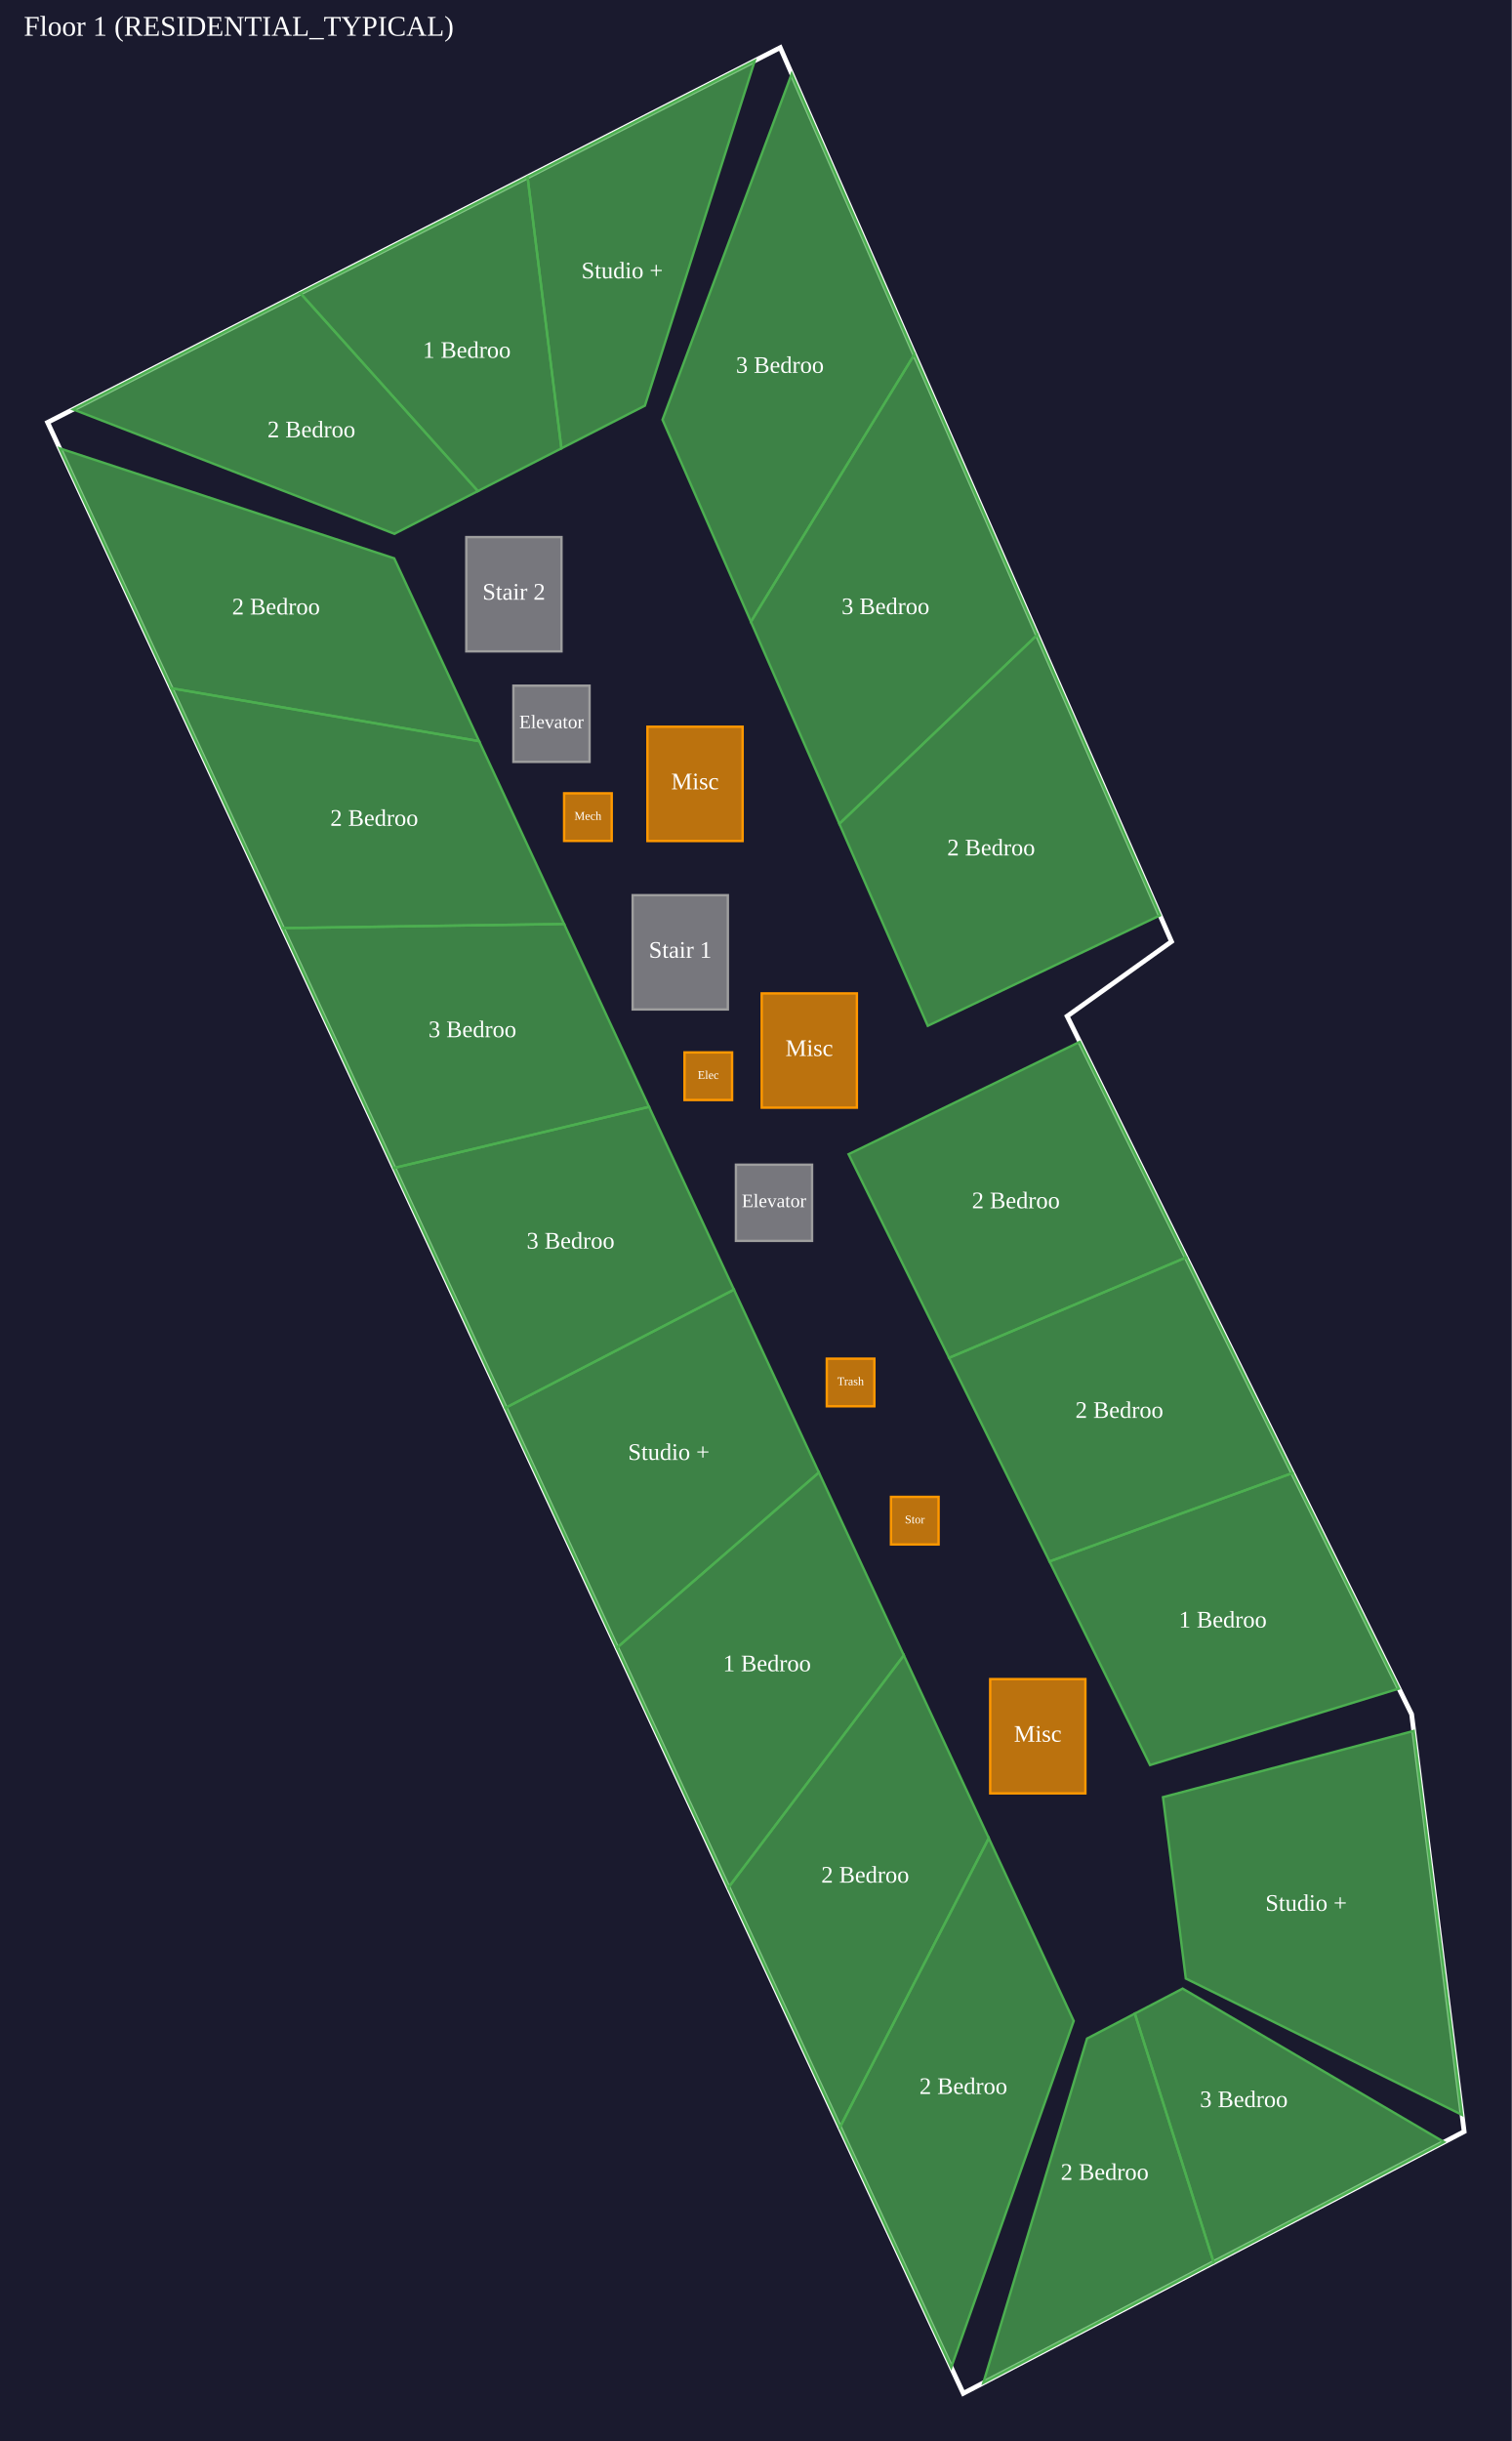
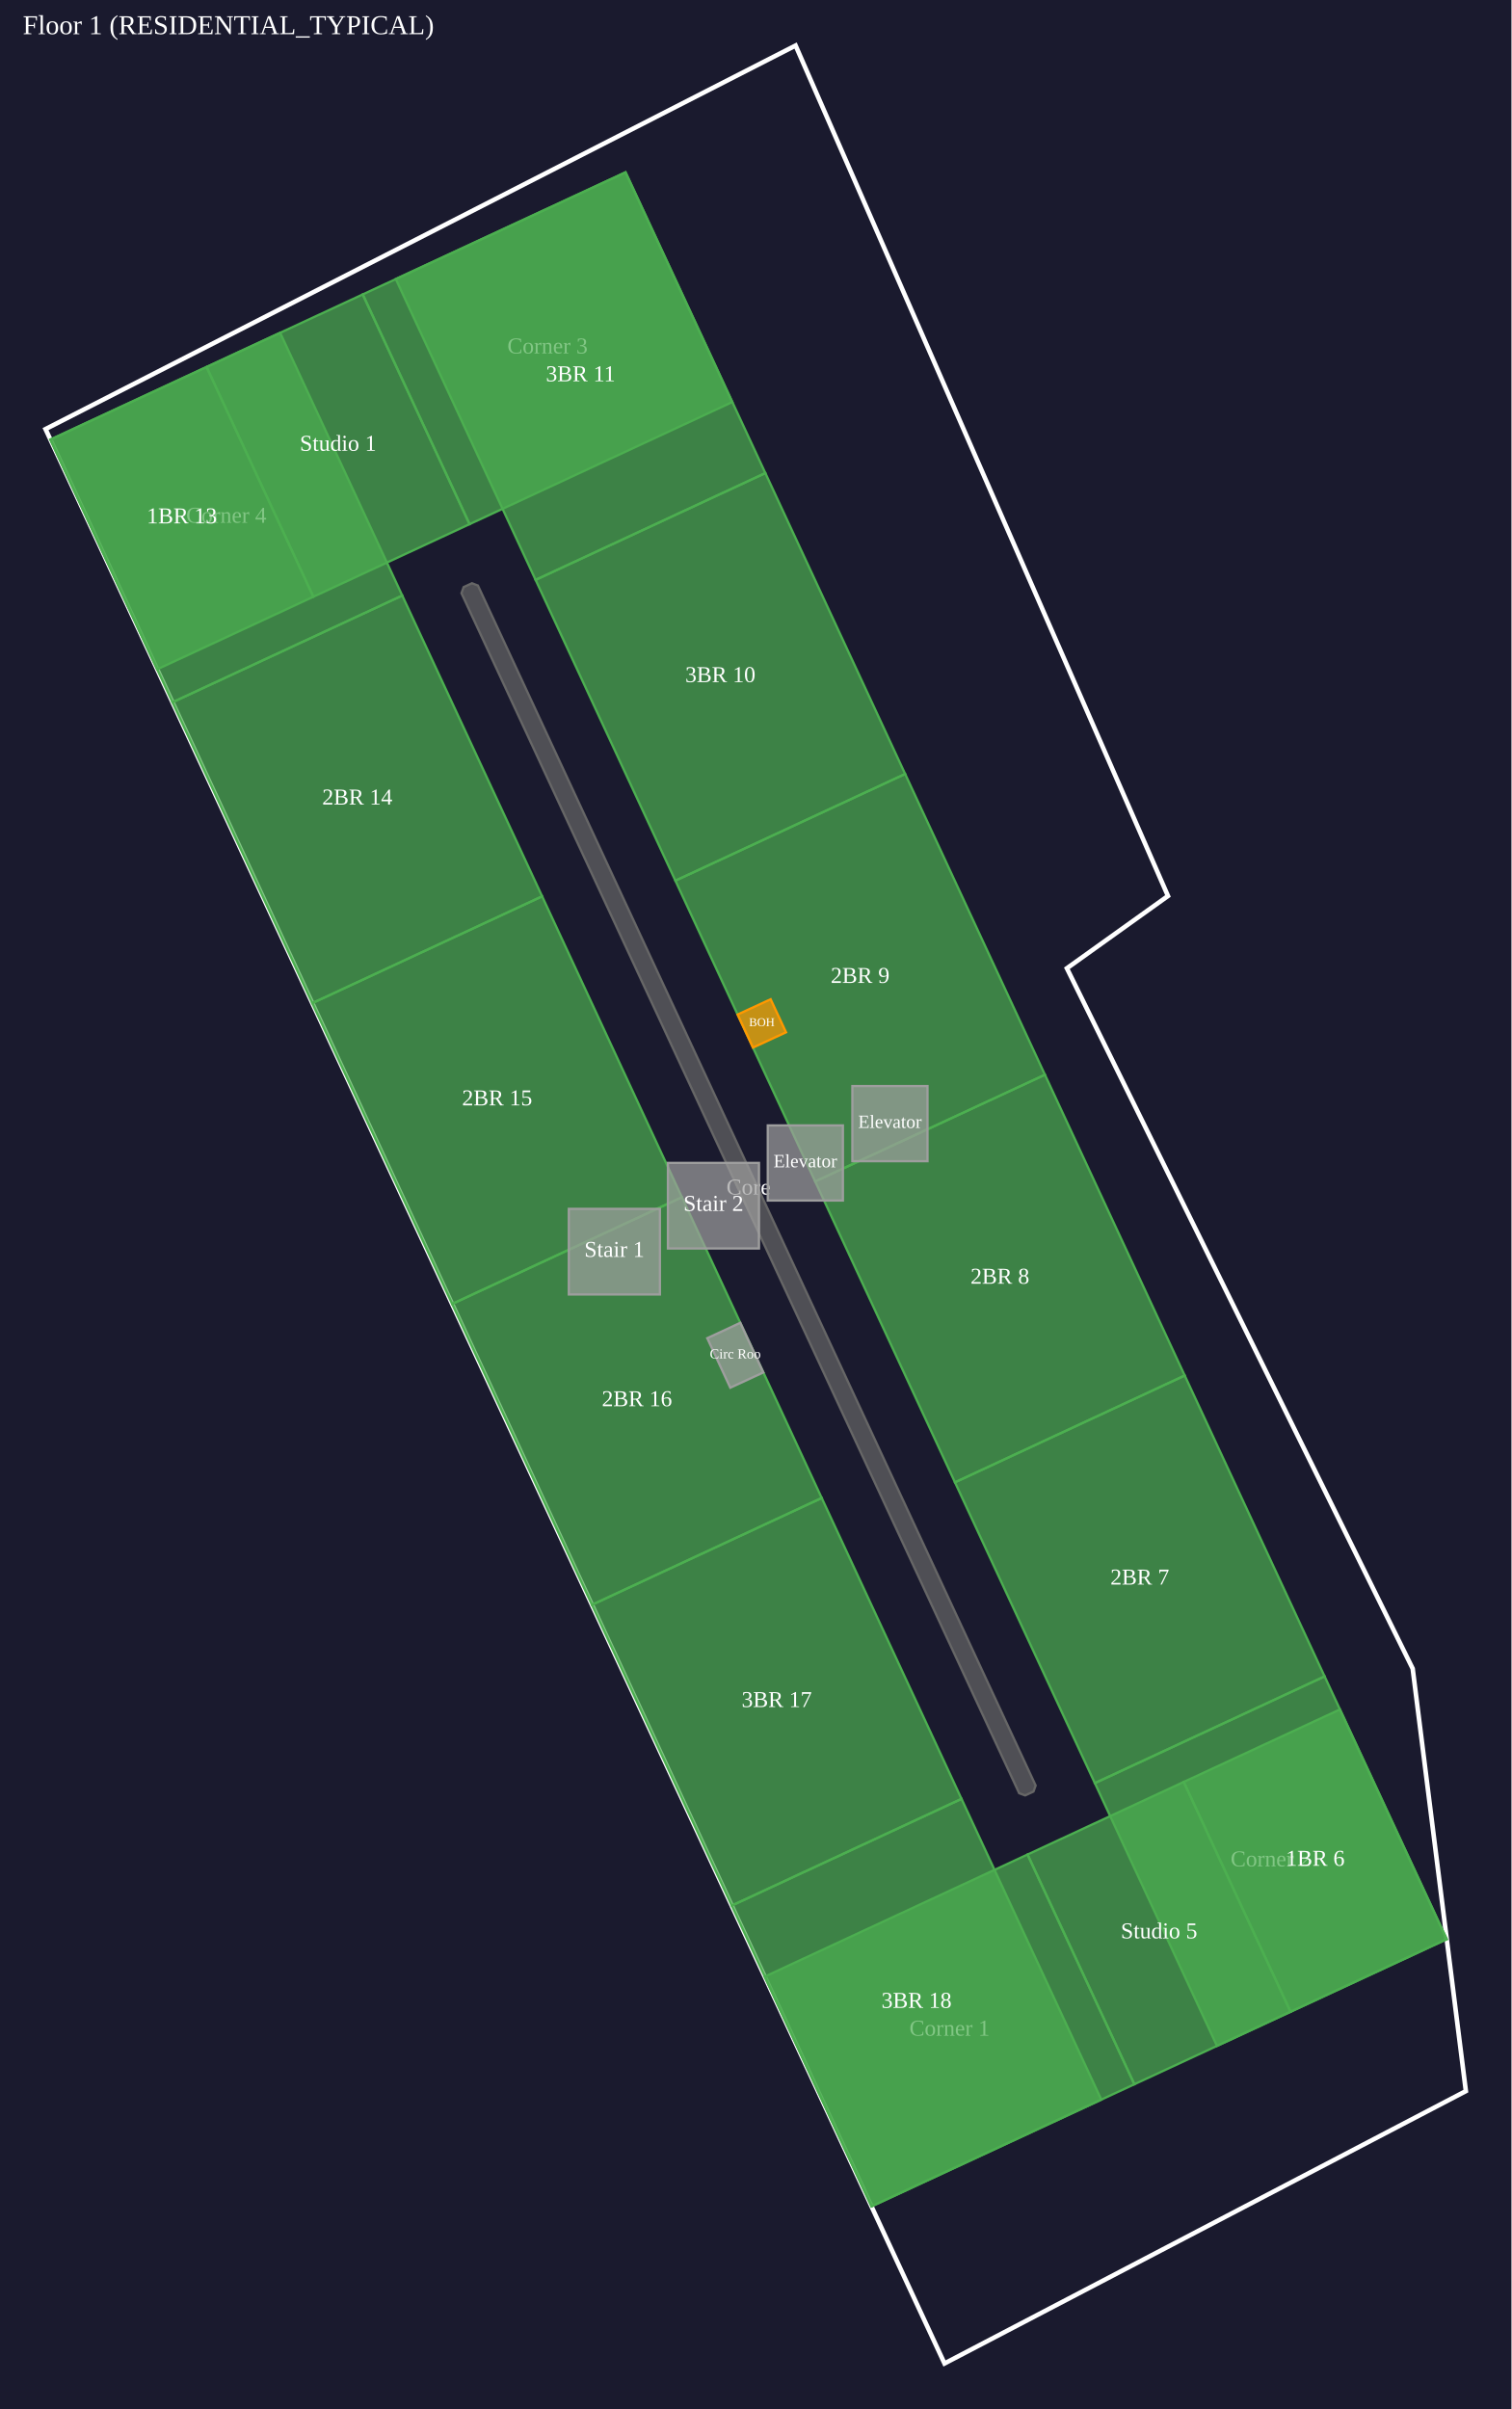
- <svg xmlns="http://www.w3.org/2000/svg" width="635.13" height="1025.227" viewBox="0 0 635.13 1025.227">
+ <svg xmlns="http://www.w3.org/2000/svg" width="663.84" height="1058.16" viewBox="0 0 663.84 1058.16">
  <rect width="100%" height="100%" fill="#1a1a2e" />
-   <path d="M 615.13 895.269 L 593.059 719.978 L 448.336 426.804 L 492.179 395.455 L 327.804 20 L 20 177.41 L 404.691 1005.227 Z" fill="none" stroke="#fff" stroke-width="2" />
-   <polygon points="614.247,888.257 593.942,726.99 488.592,754.807 498.184,830.99" fill="#4CAF50" fill-opacity="0.7" stroke="#4CAF50" stroke-width="1" />
-   <text x="548.741" y="800.261" font-size="10" fill="white" text-anchor="middle" dominant-baseline="middle">Studio +</text>
-   <polygon points="587.747,709.218 543.047,618.667 440.942,655.812 483.158,741.332" fill="#4CAF50" fill-opacity="0.7" stroke="#4CAF50" stroke-width="1" />
-   <text x="513.724" y="681.257" font-size="10" fill="white" text-anchor="middle" dominant-baseline="middle">1 Bedroo</text>
-   <polygon points="543.047,618.667 498.347,528.115 398.725,570.292 440.942,655.812" fill="#4CAF50" fill-opacity="0.7" stroke="#4CAF50" stroke-width="1" />
-   <text x="470.266" y="593.221" font-size="10" fill="white" text-anchor="middle" dominant-baseline="middle">2 Bedroo</text>
-   <polygon points="498.347,528.115 453.647,437.564 356.509,484.772 398.725,570.292" fill="#4CAF50" fill-opacity="0.7" stroke="#4CAF50" stroke-width="1" />
-   <text x="426.807" y="505.186" font-size="10" fill="white" text-anchor="middle" dominant-baseline="middle">2 Bedroo</text>
-   <polygon points="487.366,384.462 435.783,266.639 352.63,345.998 389.779,430.852" fill="#4CAF50" fill-opacity="0.7" stroke="#4CAF50" stroke-width="1" />
-   <text x="416.39" y="356.988" font-size="10" fill="white" text-anchor="middle" dominant-baseline="middle">2 Bedroo</text>
-   <polygon points="435.783,266.639 384.2,148.816 315.481,261.145 352.63,345.998" fill="#4CAF50" fill-opacity="0.7" stroke="#4CAF50" stroke-width="1" />
-   <text x="372.024" y="255.65" font-size="10" fill="white" text-anchor="middle" dominant-baseline="middle">3 Bedroo</text>
-   <polygon points="384.2,148.816 332.617,30.993 278.332,176.292 315.481,261.145" fill="#4CAF50" fill-opacity="0.7" stroke="#4CAF50" stroke-width="1" />
-   <text x="327.657" y="154.311" font-size="10" fill="white" text-anchor="middle" dominant-baseline="middle">3 Bedroo</text>
-   <polygon points="317.12,25.464 221.641,74.291 235.859,188.323 270.941,170.383" fill="#4CAF50" fill-opacity="0.7" stroke="#4CAF50" stroke-width="1" />
-   <text x="261.39" y="114.615" font-size="10" fill="white" text-anchor="middle" dominant-baseline="middle">Studio +</text>
-   <polygon points="221.641,74.291 126.163,123.119 200.778,206.264 235.859,188.323" fill="#4CAF50" fill-opacity="0.7" stroke="#4CAF50" stroke-width="1" />
-   <text x="196.11" y="147.999" font-size="10" fill="white" text-anchor="middle" dominant-baseline="middle">1 Bedroo</text>
-   <polygon points="126.163,123.119 30.684,171.946 165.696,224.205 200.778,206.264" fill="#4CAF50" fill-opacity="0.7" stroke="#4CAF50" stroke-width="1" />
-   <text x="130.83" y="181.383" font-size="10" fill="white" text-anchor="middle" dominant-baseline="middle">2 Bedroo</text>
-   <polygon points="25.057,188.292 71.879,289.049 201.309,311.295 165.625,234.506" fill="#4CAF50" fill-opacity="0.7" stroke="#4CAF50" stroke-width="1" />
-   <text x="115.967" y="255.785" font-size="10" fill="white" text-anchor="middle" dominant-baseline="middle">2 Bedroo</text>
-   <polygon points="71.879,289.049 118.701,389.805 236.993,388.084 201.309,311.295" fill="#4CAF50" fill-opacity="0.7" stroke="#4CAF50" stroke-width="1" />
-   <text x="157.22" y="344.558" font-size="10" fill="white" text-anchor="middle" dominant-baseline="middle">2 Bedroo</text>
-   <polygon points="118.701,389.805 165.523,490.562 272.677,464.872 236.993,388.084" fill="#4CAF50" fill-opacity="0.7" stroke="#4CAF50" stroke-width="1" />
-   <text x="198.474" y="433.331" font-size="10" fill="white" text-anchor="middle" dominant-baseline="middle">3 Bedroo</text>
-   <polygon points="165.523,490.562 212.345,591.319 308.361,541.661 272.677,464.872" fill="#4CAF50" fill-opacity="0.7" stroke="#4CAF50" stroke-width="1" />
-   <text x="239.727" y="522.104" font-size="10" fill="white" text-anchor="middle" dominant-baseline="middle">3 Bedroo</text>
-   <polygon points="212.345,591.319 259.168,692.075 344.045,618.45 308.361,541.661" fill="#4CAF50" fill-opacity="0.7" stroke="#4CAF50" stroke-width="1" />
-   <text x="280.98" y="610.876" font-size="10" fill="white" text-anchor="middle" dominant-baseline="middle">Studio +</text>
-   <polygon points="259.168,692.075 305.99,792.832 379.729,695.239 344.045,618.45" fill="#4CAF50" fill-opacity="0.7" stroke="#4CAF50" stroke-width="1" />
-   <text x="322.233" y="699.649" font-size="10" fill="white" text-anchor="middle" dominant-baseline="middle">1 Bedroo</text>
-   <polygon points="305.99,792.832 352.812,893.588 415.414,772.028 379.729,695.239" fill="#4CAF50" fill-opacity="0.7" stroke="#4CAF50" stroke-width="1" />
-   <text x="363.486" y="788.422" font-size="10" fill="white" text-anchor="middle" dominant-baseline="middle">2 Bedroo</text>
-   <polygon points="352.812,893.588 399.634,994.345 451.098,848.817 415.414,772.028" fill="#4CAF50" fill-opacity="0.7" stroke="#4CAF50" stroke-width="1" />
-   <text x="404.739" y="877.194" font-size="10" fill="white" text-anchor="middle" dominant-baseline="middle">2 Bedroo</text>
-   <polygon points="413.108,1000.829 509.91,950.248 476.776,845.706 456.698,856.198" fill="#4CAF50" fill-opacity="0.7" stroke="#4CAF50" stroke-width="1" />
-   <text x="464.123" y="913.245" font-size="10" fill="white" text-anchor="middle" dominant-baseline="middle">2 Bedroo</text>
-   <polygon points="509.91,950.248 606.712,899.667 496.855,835.215 476.776,845.706" fill="#4CAF50" fill-opacity="0.7" stroke="#4CAF50" stroke-width="1" />
-   <text x="522.564" y="882.709" font-size="10" fill="white" text-anchor="middle" dominant-baseline="middle">3 Bedroo</text>
-   <rect x="265.791" y="375.977" width="40" height="48" fill="#9E9E9E" fill-opacity="0.7" stroke="#9E9E9E" stroke-width="1" />
-   <text x="285.791" y="399.977" font-size="10" fill="white" text-anchor="middle" dominant-baseline="middle">Stair 1</text>
-   <rect x="195.899" y="225.577" width="40" height="48" fill="#9E9E9E" fill-opacity="0.7" stroke="#9E9E9E" stroke-width="1" />
-   <text x="215.899" y="249.577" font-size="10" fill="white" text-anchor="middle" dominant-baseline="middle">Stair 2</text>
-   <rect x="309.179" y="489.176" width="32" height="32" fill="#9E9E9E" fill-opacity="0.7" stroke="#9E9E9E" stroke-width="1" />
-   <text x="325.179" y="505.176" font-size="8" fill="white" text-anchor="middle" dominant-baseline="middle">Elevator</text>
-   <rect x="215.688" y="287.991" width="32" height="32" fill="#9E9E9E" fill-opacity="0.7" stroke="#9E9E9E" stroke-width="1" />
-   <text x="231.688" y="303.991" font-size="8" fill="white" text-anchor="middle" dominant-baseline="middle">Elevator</text>
-   <rect x="347.353" y="570.646" width="20" height="20" fill="#FF9800" fill-opacity="0.7" stroke="#FF9800" stroke-width="1" />
-   <text x="357.353" y="580.646" font-size="5" fill="white" text-anchor="middle" dominant-baseline="middle">Trash</text>
-   <rect x="237.005" y="333.187" width="20" height="20" fill="#FF9800" fill-opacity="0.7" stroke="#FF9800" stroke-width="1" />
-   <text x="247.005" y="343.187" font-size="5" fill="white" text-anchor="middle" dominant-baseline="middle">Mech</text>
-   <rect x="374.324" y="628.685" width="20" height="20" fill="#FF9800" fill-opacity="0.7" stroke="#FF9800" stroke-width="1" />
-   <text x="384.324" y="638.685" font-size="5" fill="white" text-anchor="middle" dominant-baseline="middle">Stor</text>
-   <rect x="287.576" y="442.011" width="20" height="20" fill="#FF9800" fill-opacity="0.7" stroke="#FF9800" stroke-width="1" />
-   <text x="297.576" y="452.011" font-size="5" fill="white" text-anchor="middle" dominant-baseline="middle">Elec</text>
-   <rect x="272" y="305.227" width="40" height="48" fill="#FF9800" fill-opacity="0.7" stroke="#FF9800" stroke-width="1" />
-   <text x="292" y="329.227" font-size="10" fill="white" text-anchor="middle" dominant-baseline="middle">Misc</text>
-   <rect x="320" y="417.227" width="40" height="48" fill="#FF9800" fill-opacity="0.7" stroke="#FF9800" stroke-width="1" />
-   <text x="340" y="441.227" font-size="10" fill="white" text-anchor="middle" dominant-baseline="middle">Misc</text>
-   <rect x="416" y="705.227" width="40" height="48" fill="#FF9800" fill-opacity="0.7" stroke="#FF9800" stroke-width="1" />
-   <text x="436" y="729.227" font-size="10" fill="white" text-anchor="middle" dominant-baseline="middle">Misc</text>
+   <path d="M 414.84 1038.16 L 643.84 918.52 L 620.48 732.96 L 468.6 425.32 L 513 393.56 L 349.44 20 L 20 188.48 Z" fill="none" stroke="#fff" stroke-width="2" />
+   <polygon points="382.8,969.16 498.24,915.52 451.32,814.6 335.88,868.24" fill="#4CAF50" fill-opacity="0.7" stroke="#4CAF50" stroke-width="1" />
+   <text x="417.06" y="891.88" font-size="10" fill="white" text-anchor="middle" dominant-baseline="middle">Corner 1</text>
+   <polygon points="635.44,851.8 581.8,736.36 480.88,783.24 534.52,898.68" fill="#4CAF50" fill-opacity="0.7" stroke="#4CAF50" stroke-width="1" />
+   <text x="558.16" y="817.52" font-size="10" fill="white" text-anchor="middle" dominant-baseline="middle">Corner 2</text>
+   <polygon points="274.76,75.68 159.32,129.32 206.24,230.24 321.64,176.6" fill="#4CAF50" fill-opacity="0.7" stroke="#4CAF50" stroke-width="1" />
+   <text x="240.49" y="152.96" font-size="10" fill="white" text-anchor="middle" dominant-baseline="middle">Corner 3</text>
+   <polygon points="22.12,193.08 75.76,308.48 176.68,261.6 123.04,146.16" fill="#4CAF50" fill-opacity="0.7" stroke="#4CAF50" stroke-width="1" />
+   <text x="99.4" y="227.33" font-size="10" fill="white" text-anchor="middle" dominant-baseline="middle">Corner 4</text>
+   <polygon points="498.24,915.52 566.84,883.68 519.92,782.72 451.32,814.6" fill="#4CAF50" fill-opacity="0.7" stroke="#4CAF50" stroke-width="1" />
+   <text x="509.08" y="849.13" font-size="10" fill="white" text-anchor="middle" dominant-baseline="middle">Studio 5</text>
+   <polygon points="566.84,883.68 635.44,851.8 588.52,750.88 519.92,782.72" fill="#4CAF50" fill-opacity="0.7" stroke="#4CAF50" stroke-width="1" />
+   <text x="577.68" y="817.27" font-size="10" fill="white" text-anchor="middle" dominant-baseline="middle">1BR 6</text>
+   <polygon points="581.8,736.36 520.36,604.2 419.44,651.12 480.88,783.24" fill="#4CAF50" fill-opacity="0.7" stroke="#4CAF50" stroke-width="1" />
+   <text x="500.62" y="693.73" font-size="10" fill="white" text-anchor="middle" dominant-baseline="middle">2BR 7</text>
+   <polygon points="520.36,604.2 458.96,472.08 358.04,518.96 419.44,651.12" fill="#4CAF50" fill-opacity="0.7" stroke="#4CAF50" stroke-width="1" />
+   <text x="439.2" y="561.59" font-size="10" fill="white" text-anchor="middle" dominant-baseline="middle">2BR 8</text>
+   <polygon points="458.96,472.08 397.56,339.96 296.64,386.84 358.04,518.96" fill="#4CAF50" fill-opacity="0.7" stroke="#4CAF50" stroke-width="1" />
+   <text x="377.8" y="429.46" font-size="10" fill="white" text-anchor="middle" dominant-baseline="middle">2BR 9</text>
+   <polygon points="397.56,339.96 336.16,207.8 235.24,254.72 296.64,386.84" fill="#4CAF50" fill-opacity="0.7" stroke="#4CAF50" stroke-width="1" />
+   <text x="316.4" y="297.33" font-size="10" fill="white" text-anchor="middle" dominant-baseline="middle">3BR 10</text>
+   <polygon points="336.16,207.8 274.76,75.68 173.84,122.56 235.24,254.72" fill="#4CAF50" fill-opacity="0.7" stroke="#4CAF50" stroke-width="1" />
+   <text x="255" y="165.19" font-size="10" fill="white" text-anchor="middle" dominant-baseline="middle">3BR 11</text>
+   <polygon points="159.32,129.32 90.72,161.2 137.64,262.12 206.24,230.24" fill="#4CAF50" fill-opacity="0.7" stroke="#4CAF50" stroke-width="1" />
+   <text x="148.48" y="195.72" font-size="10" fill="white" text-anchor="middle" dominant-baseline="middle">Studio 1</text>
+   <polygon points="90.72,161.2 22.12,193.08 69.04,294 137.64,262.12" fill="#4CAF50" fill-opacity="0.7" stroke="#4CAF50" stroke-width="1" />
+   <text x="79.88" y="227.6" font-size="10" fill="white" text-anchor="middle" dominant-baseline="middle">1BR 13</text>
+   <polygon points="75.76,308.48 137.16,440.64 238.12,393.72 176.68,261.6" fill="#4CAF50" fill-opacity="0.7" stroke="#4CAF50" stroke-width="1" />
+   <text x="156.93" y="351.11" font-size="10" fill="white" text-anchor="middle" dominant-baseline="middle">2BR 14</text>
+   <polygon points="137.16,440.64 198.6,572.76 299.52,525.88 238.12,393.72" fill="#4CAF50" fill-opacity="0.7" stroke="#4CAF50" stroke-width="1" />
+   <text x="218.35" y="483.25" font-size="10" fill="white" text-anchor="middle" dominant-baseline="middle">2BR 15</text>
+   <polygon points="198.6,572.76 260,704.92 360.92,658 299.52,525.88" fill="#4CAF50" fill-opacity="0.7" stroke="#4CAF50" stroke-width="1" />
+   <text x="279.76" y="615.39" font-size="10" fill="white" text-anchor="middle" dominant-baseline="middle">2BR 16</text>
+   <polygon points="260,704.92 321.4,837.04 422.32,790.16 360.92,658" fill="#4CAF50" fill-opacity="0.7" stroke="#4CAF50" stroke-width="1" />
+   <text x="341.16" y="747.53" font-size="10" fill="white" text-anchor="middle" dominant-baseline="middle">3BR 17</text>
+   <polygon points="321.4,837.04 382.8,969.16 483.72,922.28 422.32,790.16" fill="#4CAF50" fill-opacity="0.7" stroke="#4CAF50" stroke-width="1" />
+   <text x="402.56" y="879.66" font-size="10" fill="white" text-anchor="middle" dominant-baseline="middle">3BR 18</text>
+   <polygon points="447.64,787.68 450.28,788.64 453.92,786.96 454.88,784.28 209.92,257.2 207.28,256.2 203.64,257.88 202.68,260.56" fill="#666" fill-opacity="0.7" stroke="#666" stroke-width="1" />
+   <text x="328.78" y="522.425" font-size="10" fill="white" text-anchor="middle" dominant-baseline="middle">Core</text>
+   <polygon points="330.72,460.16 323.96,445.64 338.48,438.92 345.24,453.44" fill="#FF9800" fill-opacity="0.7" stroke="#FF9800" stroke-width="1" />
+   <text x="334.6" y="449.54" font-size="5.32" fill="white" text-anchor="middle" dominant-baseline="middle">BOH</text>
+   <polygon points="325.16,581.04 335.28,602.84 320.76,609.56 310.64,587.8" fill="#9E9E9E" fill-opacity="0.7" stroke="#9E9E9E" stroke-width="1" />
+   <text x="322.96" y="595.31" font-size="6.16" fill="white" text-anchor="middle" dominant-baseline="middle">Circ Roo</text>
+   <rect x="249.84" y="531" width="40" height="37.6" fill="#9E9E9E" fill-opacity="0.7" stroke="#9E9E9E" stroke-width="1" />
+   <text x="269.84" y="549.8" font-size="10" fill="white" text-anchor="middle" dominant-baseline="middle">Stair 1</text>
+   <rect x="293.36" y="510.8" width="40" height="37.6" fill="#9E9E9E" fill-opacity="0.7" stroke="#9E9E9E" stroke-width="1" />
+   <text x="313.36" y="529.6" font-size="10" fill="white" text-anchor="middle" dominant-baseline="middle">Stair 2</text>
+   <rect x="337.22" y="494.34" width="33" height="33" fill="#9E9E9E" fill-opacity="0.7" stroke="#9E9E9E" stroke-width="1" />
+   <text x="353.72" y="510.84" font-size="8.25" fill="white" text-anchor="middle" dominant-baseline="middle">Elevator</text>
+   <rect x="374.38" y="477.06" width="33" height="33" fill="#9E9E9E" fill-opacity="0.7" stroke="#9E9E9E" stroke-width="1" />
+   <text x="390.88" y="493.56" font-size="8.25" fill="white" text-anchor="middle" dominant-baseline="middle">Elevator</text>
  <text x="10" y="15" font-size="12" fill="white">Floor 1 (RESIDENTIAL_TYPICAL)</text>
</svg>
